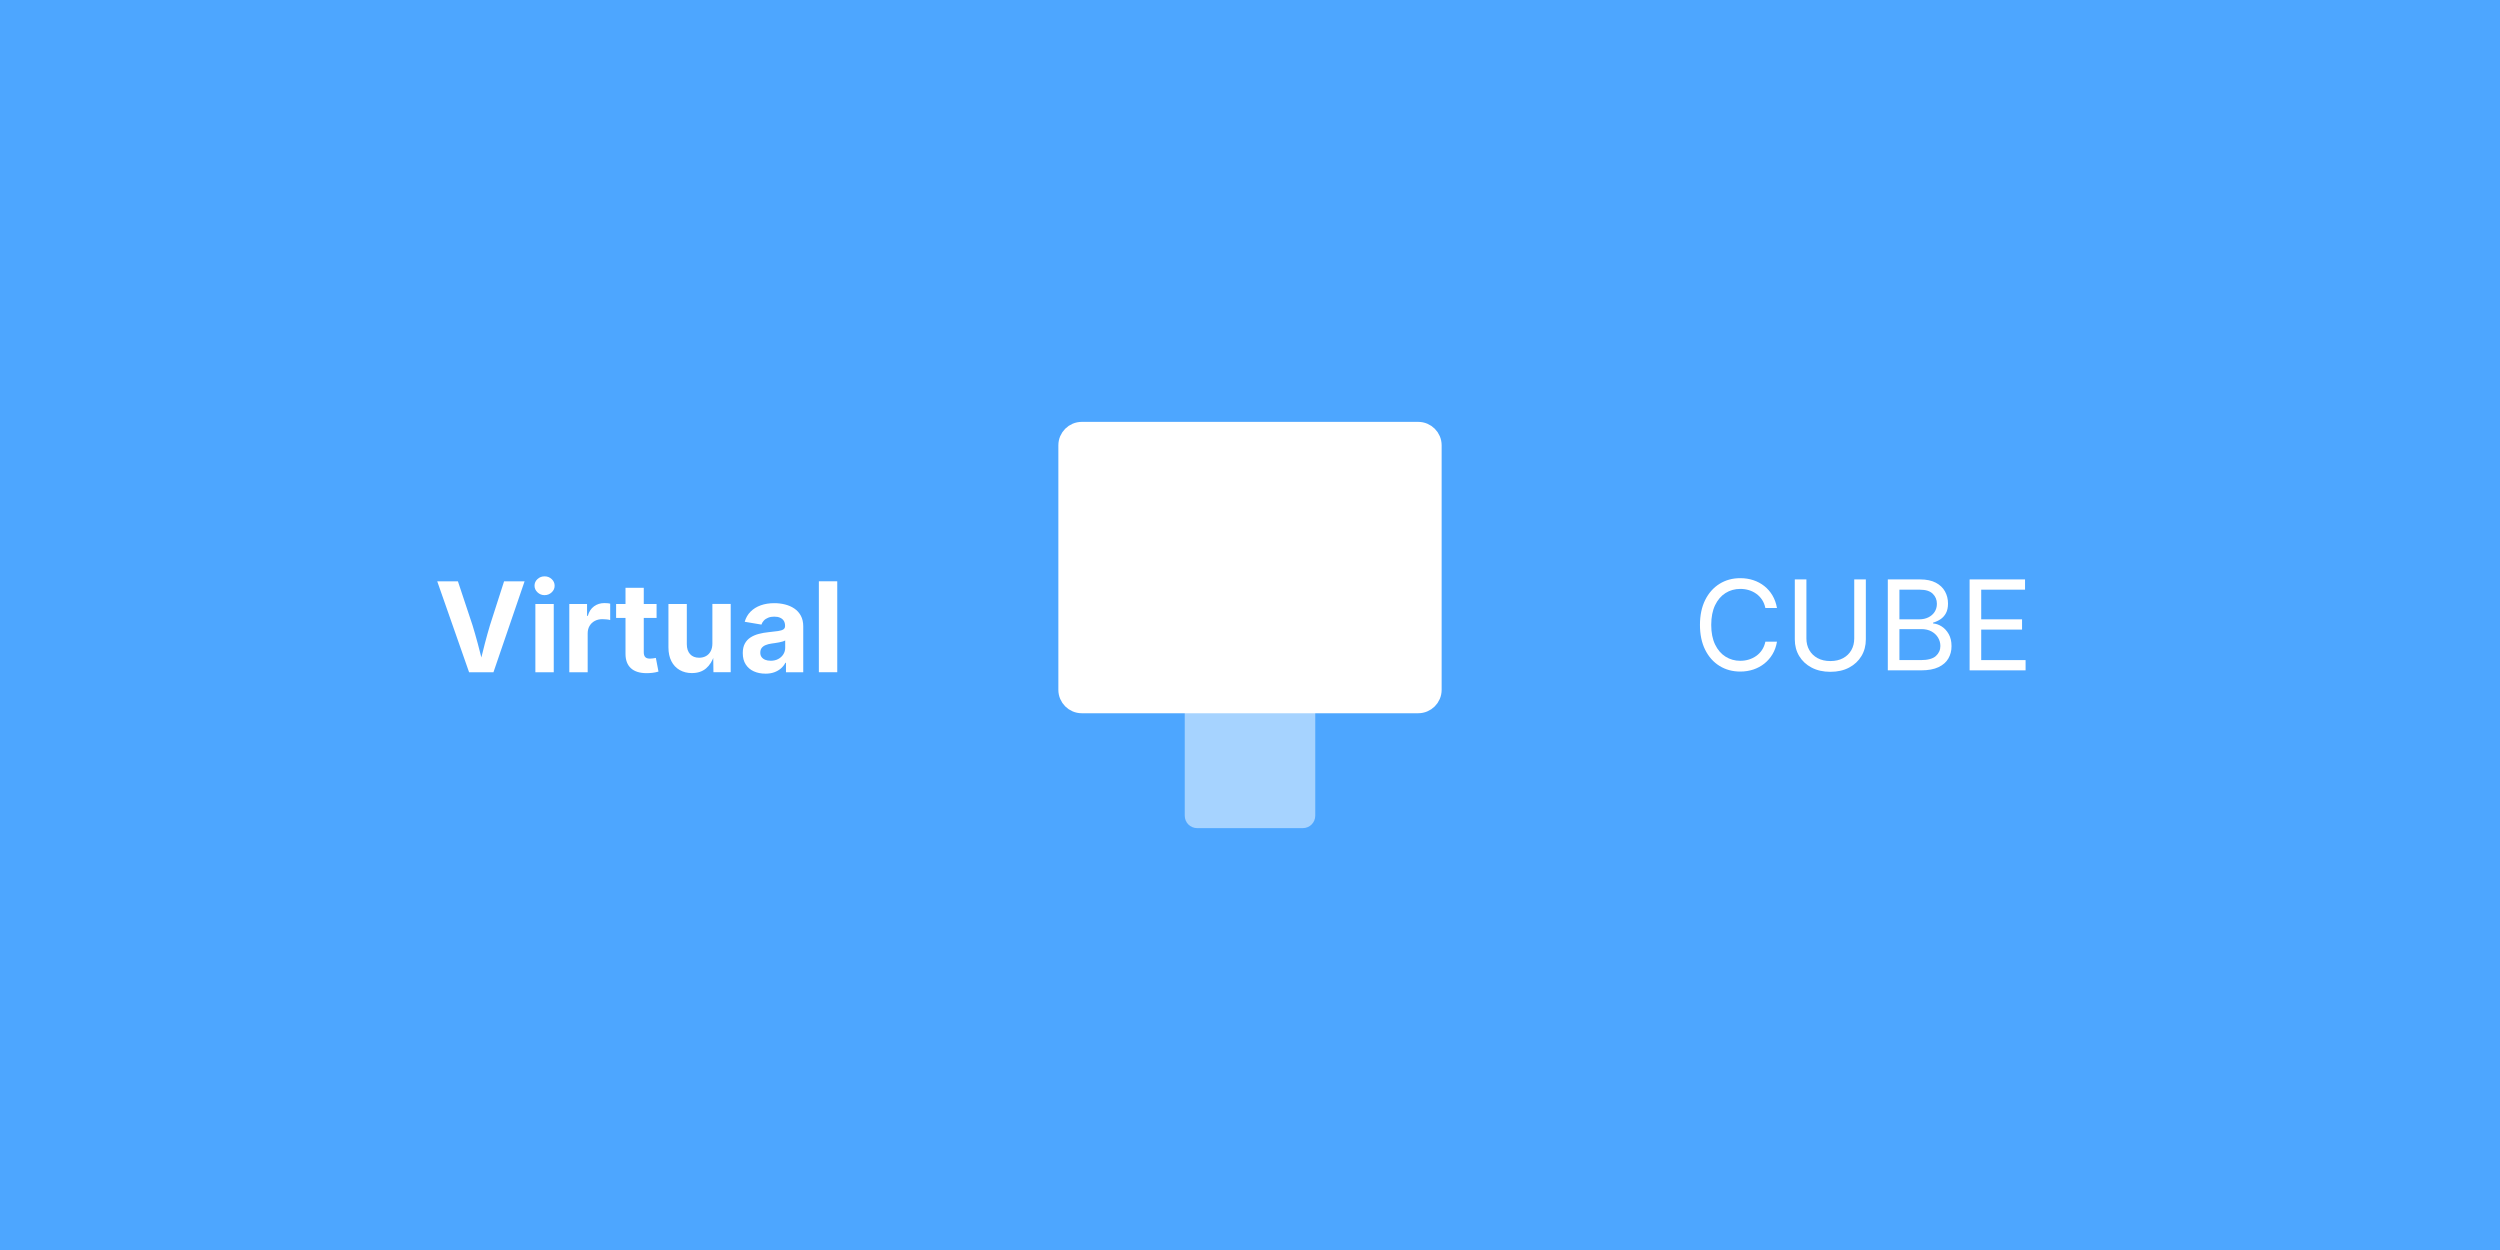
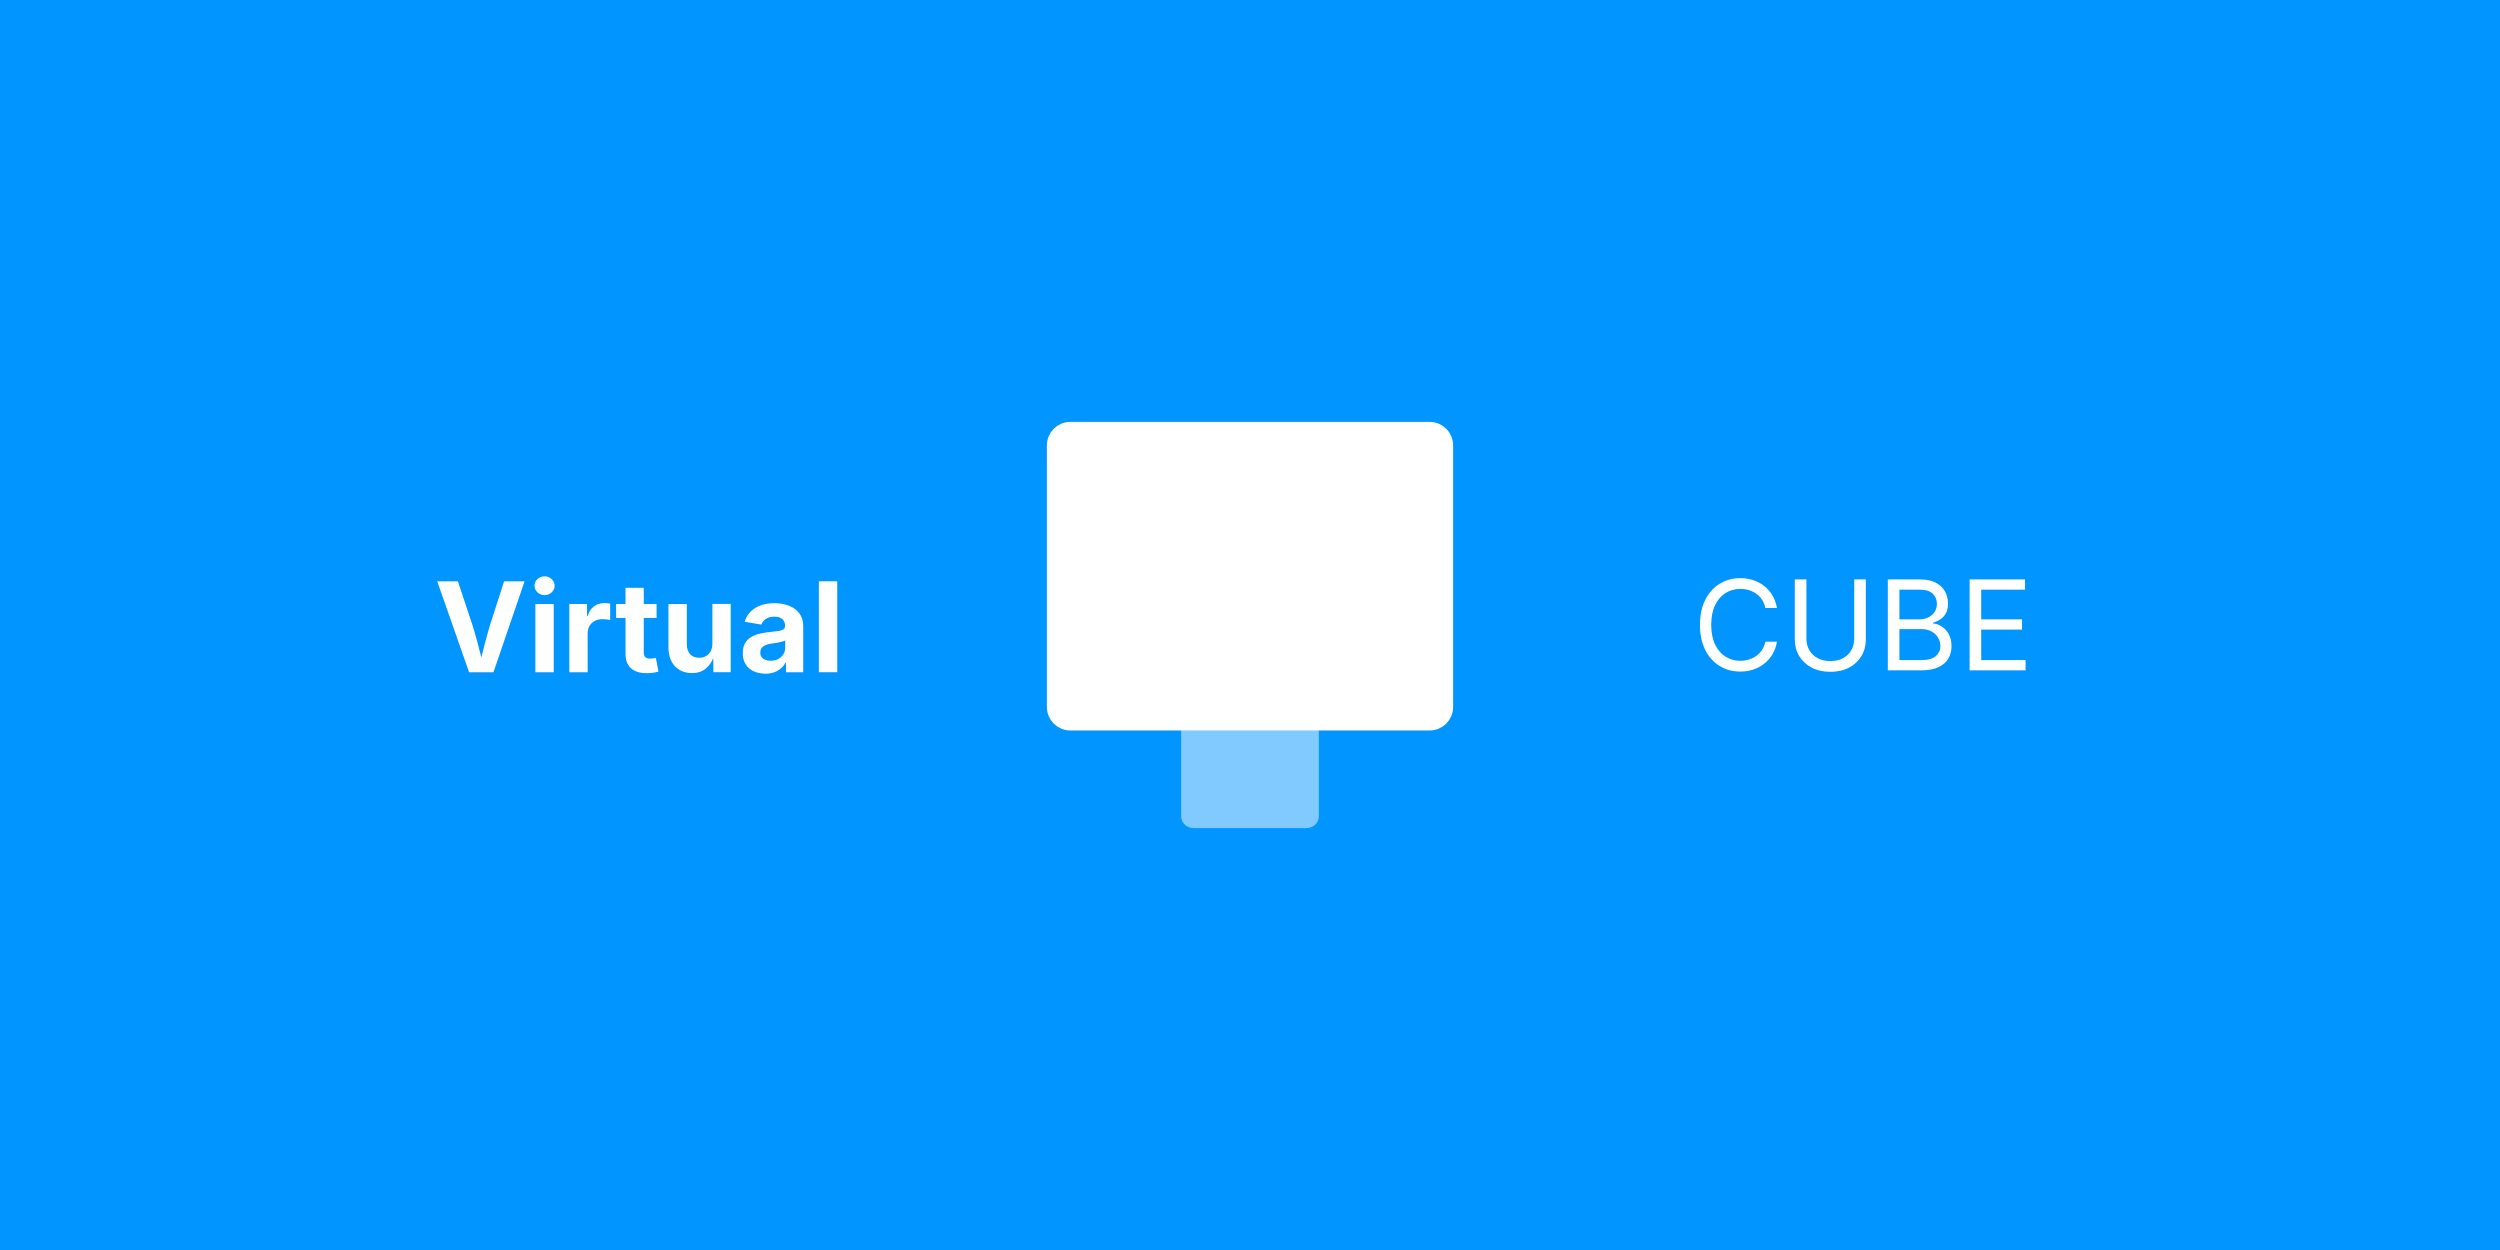
<svg xmlns="http://www.w3.org/2000/svg" id="_レイヤー_1" data-name="レイヤー 1" viewBox="0 0 1280 640">
  <defs>
    <style>
-       .cls-1, .cls-2, .cls-3 {
+       .cls-1 {
+         fill: #0095ff;
+       }
+ 
+       .cls-2, .cls-3, .cls-4 {
        fill: #fff;
      }

-       .cls-4 {
-         fill: #4da6ff;
-       }
- 
-       .cls-2, .cls-3 {
+       .cls-3, .cls-4 {
        stroke: #fff;
        stroke-miterlimit: 10;
        stroke-width: 8px;
      }

-       .cls-3 {
+       .cls-4 {
        opacity: .5;
      }
    </style>
  </defs>
-   <rect class="cls-4" width="1280" height="640" />
+   <rect class="cls-1" width="1280" height="640" />
  <g>
-     <path class="cls-3" d="M667.06,420h-54.12c-1.3,0-2.35-1.05-2.35-2.35v-56.47h58.82v56.47c0,1.3-1.05,2.35-2.35,2.35Z" />
-     <rect class="cls-2" x="545.88" y="220" width="188.24" height="141.18" rx="8" ry="8" />
+     <path class="cls-2" d="M240.17,344.19l-16.31-46.56h10.59l7.47,22.47c.88,2.85,1.77,5.98,2.69,9.38.92,3.4,1.88,7.1,2.88,11.12h-2.03c.98-4.06,1.91-7.78,2.8-11.16.89-3.38,1.75-6.49,2.61-9.34l7.22-22.47h10.5l-15.94,46.56h-12.47Z" />
+     <path class="cls-2" d="M278.83,304.72c-1.4,0-2.6-.48-3.62-1.44-1.02-.96-1.53-2.09-1.53-3.41s.5-2.46,1.52-3.39c1.01-.93,2.22-1.39,3.64-1.39s2.6.46,3.61,1.39c1.01.93,1.52,2.07,1.52,3.42s-.51,2.44-1.52,3.39c-1.01.95-2.21,1.42-3.61,1.42ZM274.11,344.19v-34.94h9.41v34.94h-9.41Z" />
+     <path class="cls-2" d="M291.48,344.19v-34.94h9.09v6.09h.37c.62-2.19,1.7-3.83,3.22-4.92,1.52-1.09,3.26-1.64,5.22-1.64.46,0,.97.02,1.55.06.57.04,1.07.12,1.48.25v8.38c-.42-.15-1.03-.26-1.83-.34-.8-.08-1.55-.12-2.23-.12-1.44,0-2.72.31-3.86.92-1.14.61-2.02,1.47-2.66,2.56-.64,1.09-.95,2.36-.95,3.8v19.91h-9.41Z" />
+     <path class="cls-2" d="M336.17,309.25v7.12h-20.72v-7.12h20.72ZM320.27,300.94h9.34v33c0,1.12.25,1.95.75,2.48s1.31.8,2.44.8c.35,0,.86-.04,1.52-.12.66-.08,1.15-.17,1.48-.25l1.34,7c-1.06.31-2.1.53-3.12.64-1.02.11-2,.17-2.94.17-3.52,0-6.2-.84-8.05-2.53s-2.77-4.14-2.77-7.34v-33.84Z" />
+     <path class="cls-2" d="M354.27,344.62c-2.38,0-4.47-.53-6.3-1.58-1.82-1.05-3.23-2.56-4.23-4.53s-1.5-4.32-1.5-7.05v-22.22h9.41v20.59c0,2.17.56,3.86,1.67,5.09,1.11,1.23,2.66,1.84,4.64,1.84,1.33,0,2.51-.29,3.53-.86,1.02-.57,1.82-1.41,2.39-2.5.57-1.09.86-2.41.86-3.95v-20.22h9.38v34.94h-8.84l-.12-8.72h.56c-.94,2.92-2.34,5.17-4.22,6.77s-4.28,2.39-7.22,2.39Z" />
+     <path class="cls-2" d="M391.89,344.91c-2.23,0-4.21-.4-5.95-1.19-1.74-.79-3.11-1.96-4.12-3.52-1.01-1.55-1.52-3.48-1.52-5.8,0-1.96.35-3.59,1.06-4.89.71-1.3,1.68-2.35,2.91-3.14,1.23-.79,2.64-1.4,4.23-1.81,1.59-.42,3.24-.71,4.95-.88,2.02-.21,3.65-.4,4.89-.58,1.24-.18,2.15-.46,2.73-.84.58-.39.87-.95.87-1.7v-.16c0-1-.21-1.84-.64-2.53-.43-.69-1.05-1.22-1.88-1.59-.82-.38-1.83-.56-3.02-.56s-2.2.18-3.11.55c-.91.36-1.65.85-2.22,1.47-.57.61-.98,1.3-1.23,2.05l-8.56-1.44c.58-2.02,1.57-3.74,2.97-5.16,1.4-1.42,3.13-2.5,5.2-3.25,2.07-.75,4.41-1.12,7.02-1.12,1.85,0,3.67.22,5.44.66,1.77.44,3.36,1.13,4.77,2.08,1.41.95,2.52,2.18,3.34,3.69.82,1.51,1.23,3.33,1.23,5.45v23.5h-8.84v-4.84h-.31c-.56,1.08-1.31,2.04-2.25,2.86-.94.82-2.07,1.48-3.39,1.97-1.32.49-2.85.73-4.58.73ZM394.55,338.31c1.48,0,2.77-.29,3.88-.88,1.1-.58,1.98-1.38,2.62-2.39.65-1.01.97-2.14.97-3.39v-3.75c-.29.19-.72.37-1.28.55-.56.18-1.18.33-1.86.45-.68.12-1.35.24-2.03.34-.68.1-1.27.19-1.77.25-1.19.17-2.22.43-3.09.8-.88.36-1.55.86-2.02,1.48s-.7,1.42-.7,2.38.22,1.68.67,2.28c.45.6,1.07,1.07,1.86,1.39.79.32,1.71.48,2.75.48Z" />
+     <path class="cls-2" d="M428.67,297.62v46.56h-9.41v-46.56h9.41Z" />
  </g>
  <g>
-     <path class="cls-1" d="M240.17,344.19l-16.31-46.56h10.59l7.47,22.47c.88,2.85,1.77,5.98,2.69,9.38.92,3.4,1.88,7.1,2.88,11.12h-2.03c.98-4.06,1.91-7.78,2.8-11.16.89-3.38,1.75-6.49,2.61-9.34l7.22-22.47h10.5l-15.94,46.56h-12.47Z" />
-     <path class="cls-1" d="M278.83,304.72c-1.4,0-2.6-.48-3.62-1.44-1.02-.96-1.53-2.09-1.53-3.41s.5-2.46,1.52-3.39c1.01-.93,2.22-1.39,3.64-1.39s2.6.46,3.61,1.39c1.01.93,1.52,2.07,1.52,3.42s-.51,2.44-1.52,3.39c-1.01.95-2.21,1.42-3.61,1.42ZM274.11,344.19v-34.94h9.41v34.94h-9.41Z" />
-     <path class="cls-1" d="M291.48,344.19v-34.94h9.09v6.09h.38c.62-2.19,1.7-3.83,3.22-4.92,1.52-1.09,3.26-1.64,5.22-1.64.46,0,.97.02,1.55.06.57.04,1.07.12,1.48.25v8.38c-.42-.15-1.03-.26-1.83-.34-.8-.08-1.55-.12-2.23-.12-1.44,0-2.72.31-3.86.92-1.14.61-2.02,1.47-2.66,2.56-.64,1.09-.95,2.36-.95,3.8v19.91h-9.41Z" />
-     <path class="cls-1" d="M336.17,309.25v7.12h-20.72v-7.12h20.72ZM320.27,300.94h9.34v33c0,1.12.25,1.95.75,2.48s1.31.8,2.44.8c.35,0,.86-.04,1.52-.12.66-.08,1.15-.17,1.48-.25l1.34,7c-1.06.31-2.1.53-3.12.64-1.02.11-2,.17-2.94.17-3.52,0-6.2-.84-8.05-2.53s-2.77-4.14-2.77-7.34v-33.84Z" />
-     <path class="cls-1" d="M354.27,344.62c-2.38,0-4.47-.53-6.3-1.58-1.82-1.05-3.23-2.56-4.23-4.53s-1.5-4.32-1.5-7.05v-22.22h9.41v20.59c0,2.17.56,3.86,1.67,5.09,1.11,1.23,2.66,1.84,4.64,1.84,1.33,0,2.51-.29,3.53-.86,1.02-.57,1.82-1.41,2.39-2.5.57-1.09.86-2.41.86-3.95v-20.22h9.38v34.94h-8.84l-.12-8.72h.56c-.94,2.92-2.34,5.17-4.22,6.77s-4.28,2.39-7.22,2.39Z" />
-     <path class="cls-1" d="M391.89,344.91c-2.23,0-4.21-.4-5.95-1.19-1.74-.79-3.11-1.96-4.12-3.52-1.01-1.55-1.52-3.48-1.52-5.8,0-1.96.35-3.59,1.06-4.89.71-1.3,1.68-2.35,2.91-3.14,1.23-.79,2.64-1.4,4.23-1.81,1.59-.42,3.24-.71,4.95-.88,2.02-.21,3.65-.4,4.89-.58,1.24-.18,2.15-.46,2.73-.84.58-.39.88-.95.88-1.7v-.16c0-1-.21-1.84-.64-2.53-.43-.69-1.05-1.22-1.88-1.59-.82-.38-1.83-.56-3.02-.56s-2.2.18-3.11.55c-.91.36-1.65.85-2.22,1.47-.57.61-.98,1.3-1.23,2.05l-8.56-1.44c.58-2.02,1.57-3.74,2.97-5.16,1.4-1.42,3.13-2.5,5.2-3.25,2.07-.75,4.41-1.12,7.02-1.12,1.85,0,3.67.22,5.44.66,1.77.44,3.36,1.13,4.77,2.08,1.41.95,2.52,2.18,3.34,3.69.82,1.51,1.23,3.33,1.23,5.45v23.5h-8.84v-4.84h-.31c-.56,1.08-1.31,2.04-2.25,2.86-.94.82-2.07,1.48-3.39,1.97-1.32.49-2.85.73-4.58.73ZM394.55,338.31c1.48,0,2.77-.29,3.88-.88,1.1-.58,1.98-1.38,2.62-2.39.65-1.01.97-2.14.97-3.39v-3.75c-.29.19-.72.37-1.28.55-.56.18-1.18.33-1.86.45-.68.12-1.35.24-2.03.34-.68.1-1.27.19-1.77.25-1.19.17-2.22.43-3.09.8-.88.36-1.55.86-2.02,1.48s-.7,1.42-.7,2.38.22,1.68.67,2.28c.45.6,1.07,1.07,1.86,1.39.79.32,1.71.48,2.75.48Z" />
-     <path class="cls-1" d="M428.67,297.62v46.56h-9.41v-46.56h9.41Z" />
+     <path class="cls-2" d="M891.03,343.84c-3.98,0-7.53-.96-10.64-2.89-3.12-1.93-5.56-4.68-7.34-8.25-1.78-3.57-2.67-7.82-2.67-12.73s.89-9.19,2.67-12.77c1.78-3.57,4.23-6.33,7.34-8.27,3.11-1.94,6.66-2.91,10.64-2.91,2.35,0,4.58.34,6.67,1.03s3.97,1.69,5.64,3.02c1.67,1.32,3.06,2.93,4.17,4.81,1.11,1.89,1.88,4.03,2.3,6.42h-5.94c-.33-1.6-.9-3.01-1.7-4.22-.8-1.21-1.78-2.23-2.94-3.06-1.16-.83-2.43-1.46-3.83-1.88-1.4-.42-2.85-.62-4.38-.62-2.79,0-5.31.71-7.56,2.12-2.25,1.42-4.03,3.5-5.34,6.23-1.31,2.74-1.97,6.1-1.97,10.08s.66,7.31,1.98,10.05c1.32,2.74,3.11,4.81,5.36,6.22s4.76,2.11,7.53,2.11c1.52,0,2.98-.21,4.38-.64,1.4-.43,2.67-1.05,3.83-1.88,1.16-.82,2.13-1.84,2.94-3.06.8-1.22,1.37-2.62,1.7-4.2h5.94c-.4,2.38-1.15,4.5-2.27,6.38-1.12,1.88-2.51,3.48-4.17,4.81-1.67,1.33-3.55,2.35-5.64,3.05s-4.33,1.05-6.7,1.05Z" />
+     <path class="cls-2" d="M937.16,343.97c-3.67,0-6.87-.72-9.61-2.16-2.74-1.44-4.86-3.41-6.36-5.91s-2.25-5.34-2.25-8.53v-30.72h5.94v30.25c0,2.23.49,4.21,1.48,5.95.99,1.74,2.4,3.11,4.23,4.11,1.83,1,4.02,1.5,6.56,1.5s4.72-.5,6.55-1.5c1.82-1,3.22-2.37,4.2-4.11.98-1.74,1.47-3.72,1.47-5.95v-30.25h5.94v30.72c0,3.19-.75,6.03-2.25,8.53s-3.61,4.47-6.33,5.91-5.91,2.16-9.58,2.16Z" />
+     <path class="cls-2" d="M966.56,343.22v-46.56h16.5c3.25,0,5.93.56,8.05,1.67,2.11,1.11,3.69,2.6,4.72,4.47,1.03,1.86,1.55,3.93,1.55,6.2,0,2-.35,3.65-1.06,4.95-.71,1.3-1.64,2.34-2.8,3.11-1.16.77-2.41,1.34-3.77,1.72v.44c1.46.08,2.91.58,4.36,1.5,1.45.92,2.66,2.22,3.62,3.91s1.45,3.75,1.45,6.19-.54,4.44-1.61,6.31c-1.07,1.88-2.76,3.36-5.05,4.45-2.29,1.09-5.27,1.64-8.94,1.64h-17.03ZM972.5,317.09h10.25c1.67,0,3.18-.33,4.53-.98,1.35-.66,2.43-1.58,3.22-2.78.79-1.2,1.19-2.6,1.19-4.2,0-2.02-.7-3.73-2.11-5.12-1.41-1.4-3.62-2.09-6.64-2.09h-10.44v15.19ZM972.5,337.97h10.94c3.62,0,6.2-.7,7.73-2.09,1.53-1.4,2.3-3.1,2.3-5.12,0-1.56-.4-3-1.19-4.31-.79-1.31-1.91-2.36-3.36-3.16-1.45-.79-3.17-1.19-5.17-1.19h-11.25v15.88Z" />
+     <path class="cls-2" d="M1008.44,343.22v-46.56h28.38v5.25h-22.44v15.19h20.91v5.25h-20.91v15.62h22.72v5.25h-28.66Z" />
  </g>
  <g>
-     <path class="cls-1" d="M891.03,343.84c-3.98,0-7.53-.96-10.64-2.89-3.12-1.93-5.56-4.68-7.34-8.25-1.78-3.57-2.67-7.82-2.67-12.73s.89-9.19,2.67-12.77c1.78-3.57,4.23-6.33,7.34-8.27,3.11-1.94,6.66-2.91,10.64-2.91,2.35,0,4.58.34,6.67,1.03s3.97,1.69,5.64,3.02c1.67,1.32,3.06,2.93,4.17,4.81,1.11,1.89,1.88,4.03,2.3,6.42h-5.94c-.33-1.6-.9-3.01-1.7-4.22-.8-1.21-1.78-2.23-2.94-3.06-1.16-.83-2.43-1.46-3.83-1.88-1.4-.42-2.85-.62-4.38-.62-2.79,0-5.31.71-7.56,2.12-2.25,1.42-4.03,3.5-5.34,6.23-1.31,2.74-1.97,6.1-1.97,10.08s.66,7.31,1.98,10.05c1.32,2.74,3.11,4.81,5.36,6.22s4.76,2.11,7.53,2.11c1.52,0,2.98-.21,4.38-.64,1.4-.43,2.67-1.05,3.83-1.88,1.16-.82,2.13-1.84,2.94-3.06.8-1.22,1.37-2.62,1.7-4.2h5.94c-.4,2.38-1.15,4.5-2.27,6.38-1.12,1.88-2.51,3.48-4.17,4.81-1.67,1.33-3.55,2.35-5.64,3.05s-4.33,1.05-6.7,1.05Z" />
-     <path class="cls-1" d="M937.16,343.97c-3.67,0-6.87-.72-9.61-2.16-2.74-1.44-4.86-3.41-6.36-5.91s-2.25-5.34-2.25-8.53v-30.72h5.94v30.25c0,2.23.49,4.21,1.48,5.95.99,1.74,2.4,3.11,4.23,4.11,1.83,1,4.02,1.5,6.56,1.5s4.72-.5,6.55-1.5c1.82-1,3.22-2.37,4.2-4.11.98-1.74,1.47-3.72,1.47-5.95v-30.25h5.94v30.72c0,3.19-.75,6.03-2.25,8.53s-3.61,4.47-6.33,5.91-5.91,2.16-9.58,2.16Z" />
-     <path class="cls-1" d="M966.56,343.22v-46.56h16.5c3.25,0,5.93.56,8.05,1.67,2.11,1.11,3.69,2.6,4.72,4.47,1.03,1.86,1.55,3.93,1.55,6.2,0,2-.35,3.65-1.06,4.95-.71,1.3-1.64,2.34-2.8,3.11-1.16.77-2.41,1.34-3.77,1.72v.44c1.46.08,2.91.58,4.36,1.5,1.45.92,2.66,2.22,3.62,3.91s1.45,3.75,1.45,6.19-.54,4.44-1.61,6.31c-1.07,1.88-2.76,3.36-5.05,4.45-2.29,1.09-5.27,1.64-8.94,1.64h-17.03ZM972.5,317.09h10.25c1.67,0,3.18-.33,4.53-.98,1.35-.66,2.43-1.58,3.22-2.78.79-1.2,1.19-2.6,1.19-4.2,0-2.02-.7-3.73-2.11-5.12-1.41-1.4-3.62-2.09-6.64-2.09h-10.44v15.19ZM972.5,337.97h10.94c3.62,0,6.2-.7,7.73-2.09,1.53-1.4,2.3-3.1,2.3-5.12,0-1.56-.4-3-1.19-4.31-.79-1.31-1.91-2.36-3.36-3.16-1.45-.79-3.17-1.19-5.17-1.19h-11.25v15.88Z" />
-     <path class="cls-1" d="M1008.44,343.22v-46.56h28.38v5.25h-22.44v15.19h20.91v5.25h-20.91v15.62h22.72v5.25h-28.66Z" />
+     <path class="cls-4" d="M668.75,420h-57.5c-1.38,0-2.5-.9-2.5-2v-48h62.5v48c0,1.1-1.12,2-2.5,2Z" />
+     <rect class="cls-3" x="540" y="220" width="200" height="150" rx="8" ry="8" />
  </g>
</svg>
